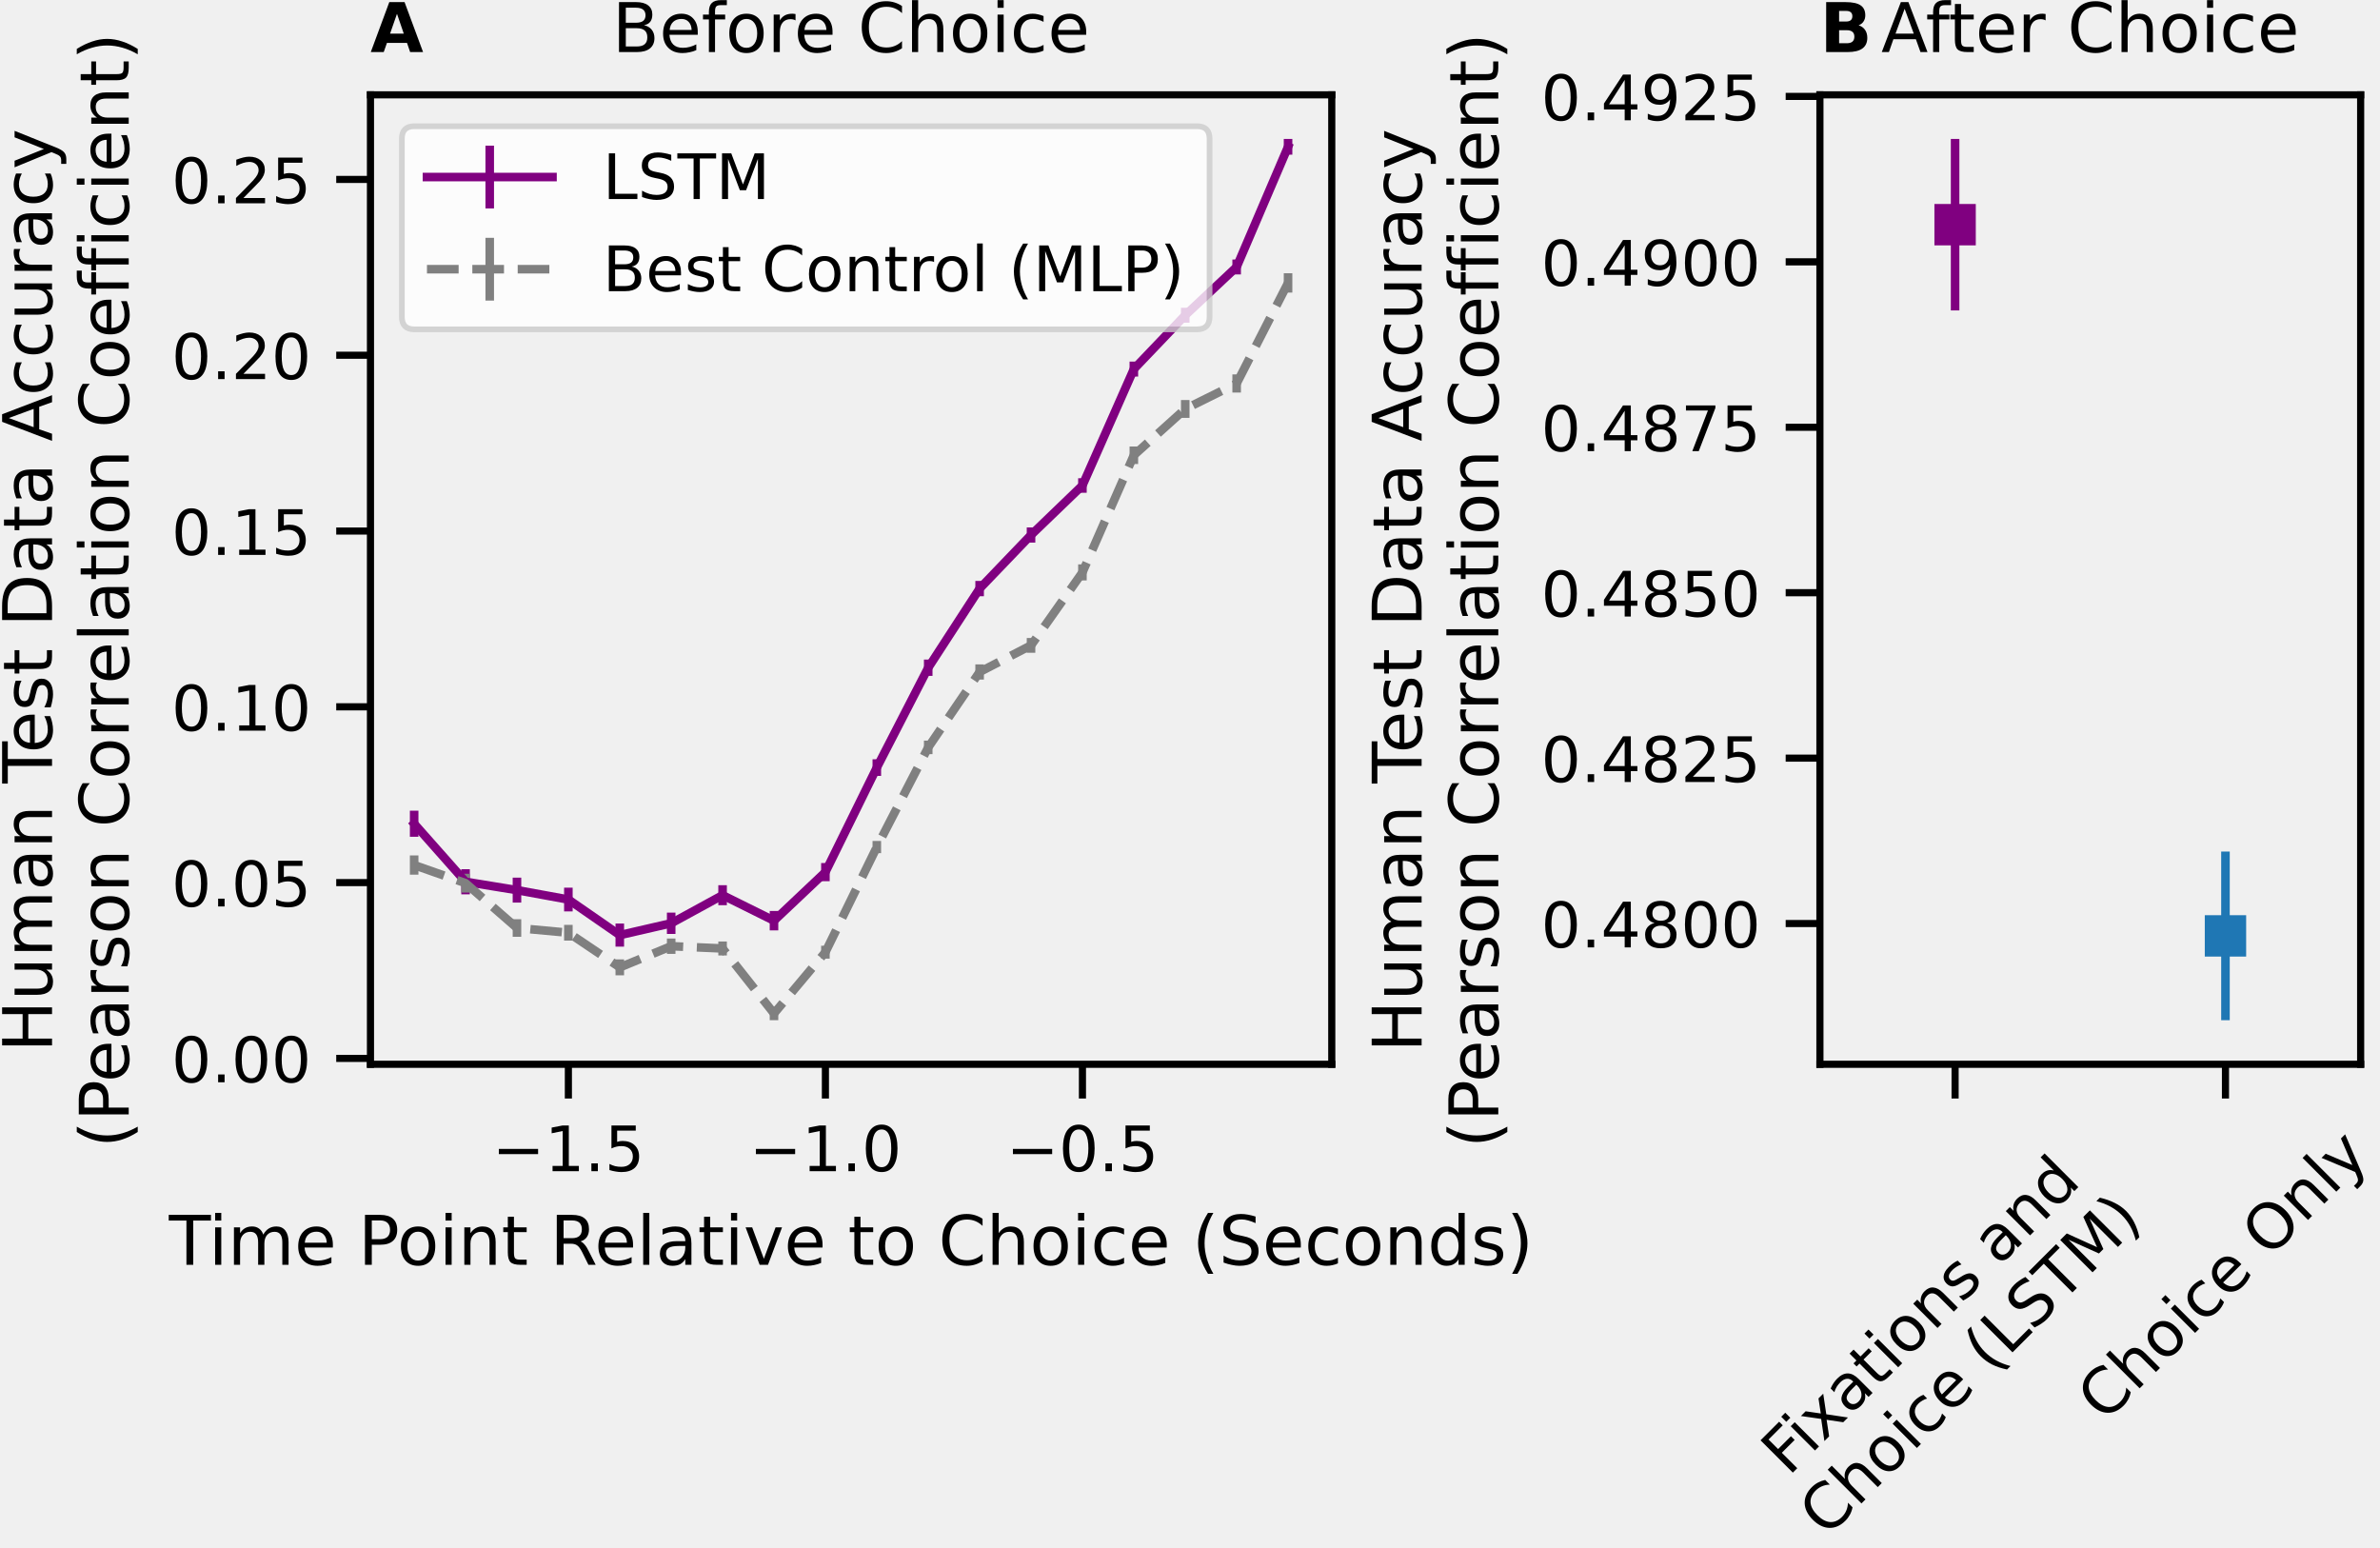
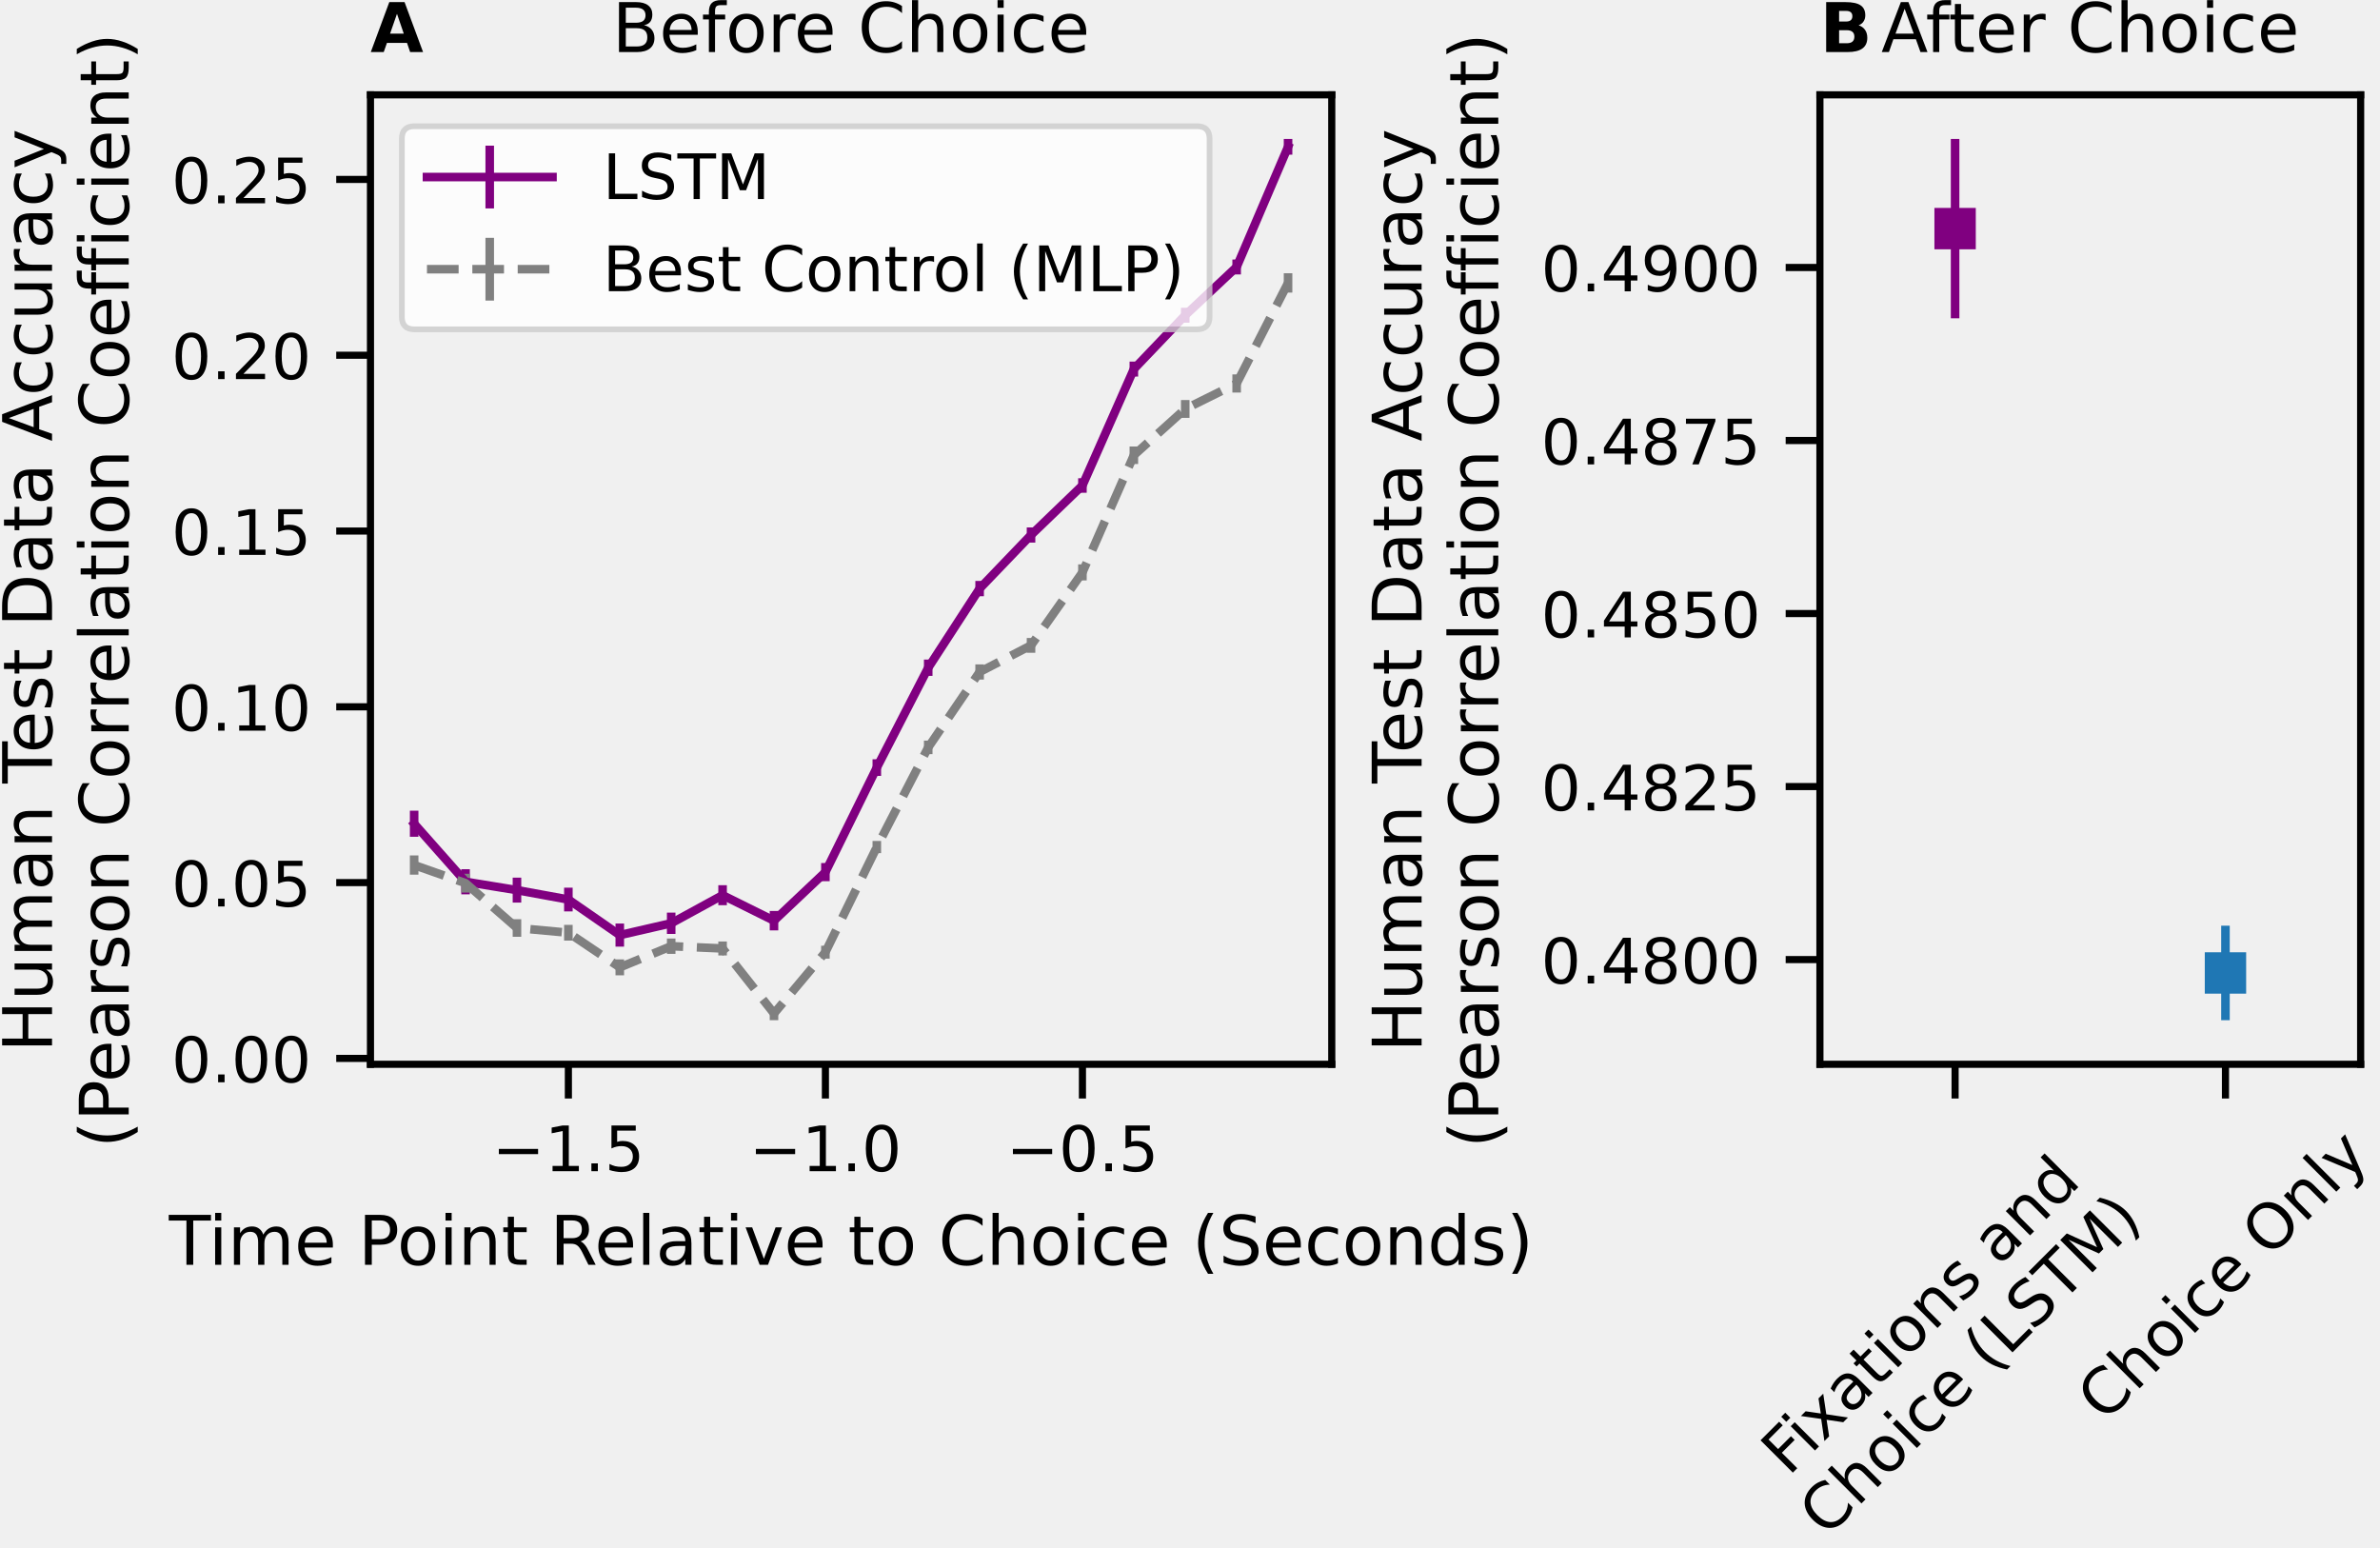
<svg xmlns="http://www.w3.org/2000/svg" xmlns:xlink="http://www.w3.org/1999/xlink" height="216.957pt" version="1.1" viewBox="0 0 333.648 216.957" width="333.648pt">
  <defs>
    <style type="text/css">
*{stroke-linecap:butt;stroke-linejoin:round;}
  </style>
  </defs>
  <g id="figure_1">
    <g id="patch_1">
      <path d="M 0 216.957  L 333.648 216.957  L 333.648 0  L 0 0  z " style="fill:none;" />
    </g>
    <g id="axes_1">
      <g id="patch_2">
        <path d="M 51.935 149.195  L 186.697 149.195  L 186.697 13.294  L 51.935 13.294  z " style="fill:none;" />
      </g>
      <g id="matplotlib.axis_1">
        <g id="xtick_1">
          <g id="line2d_1">
            <defs>
-               <path d="M 0 0  L 0 4.8  " id="m5f0f8aa309" style="stroke:#000000;" />
+               <path d="M 0 0  L 0 4.8  " id="m56dc465447" style="stroke:#000000;" />
            </defs>
            <g>
-               <use style="stroke:#000000;" x="79.68" xlink:href="#m5f0f8aa309" y="149.195" />
+               <use style="stroke:#000000;" x="79.68" xlink:href="#m56dc465447" y="149.195" />
            </g>
          </g>
          <g id="text_1">
            <text style="font-family:DejaVu Sans;font-size:8.8px;font-style:normal;font-weight:normal;text-anchor:middle;" transform="rotate(-0, 79.67982, 164.1811)" x="79.68" y="164.181">−1.5</text>
          </g>
        </g>
        <g id="xtick_2">
          <g id="line2d_2">
            <g>
-               <use style="stroke:#000000;" x="115.713" xlink:href="#m5f0f8aa309" y="149.195" />
+               <use style="stroke:#000000;" x="115.713" xlink:href="#m56dc465447" y="149.195" />
            </g>
          </g>
          <g id="text_2">
            <text style="font-family:DejaVu Sans;font-size:8.8px;font-style:normal;font-weight:normal;text-anchor:middle;" transform="rotate(-0, 115.7125, 164.1811)" x="115.713" y="164.181">−1.0</text>
          </g>
        </g>
        <g id="xtick_3">
          <g id="line2d_3">
            <g>
-               <use style="stroke:#000000;" x="151.745" xlink:href="#m5f0f8aa309" y="149.195" />
+               <use style="stroke:#000000;" x="151.745" xlink:href="#m56dc465447" y="149.195" />
            </g>
          </g>
          <g id="text_3">
            <text style="font-family:DejaVu Sans;font-size:8.8px;font-style:normal;font-weight:normal;text-anchor:middle;" transform="rotate(-0, 151.7452, 164.1811)" x="151.745" y="164.181">−0.5</text>
          </g>
        </g>
        <g id="text_4">
          <text style="font-family:DejaVu Sans;font-size:9.6px;font-style:normal;font-weight:normal;text-anchor:middle;" transform="rotate(-0, 119.3158, 177.3057)" x="119.316" y="177.306">Time Point Relative to Choice (Seconds)</text>
        </g>
      </g>
      <g id="matplotlib.axis_2">
        <g id="ytick_1">
          <g id="line2d_4">
            <defs>
-               <path d="M 0 0  L -4.8 0  " id="m8f99027090" style="stroke:#000000;" />
+               <path d="M 0 0  L -4.8 0  " id="m40280ecea9" style="stroke:#000000;" />
            </defs>
            <g>
-               <use style="stroke:#000000;" x="51.935" xlink:href="#m8f99027090" y="148.37" />
+               <use style="stroke:#000000;" x="51.935" xlink:href="#m40280ecea9" y="148.37" />
            </g>
          </g>
          <g id="text_5">
            <text style="font-family:DejaVu Sans;font-size:8.8px;font-style:normal;font-weight:normal;text-anchor:end;" transform="rotate(-0, 43.63465, 151.7134)" x="43.635" y="151.713">0.00</text>
          </g>
        </g>
        <g id="ytick_2">
          <g id="line2d_5">
            <g>
-               <use style="stroke:#000000;" x="51.935" xlink:href="#m8f99027090" y="123.727" />
+               <use style="stroke:#000000;" x="51.935" xlink:href="#m40280ecea9" y="123.727" />
            </g>
          </g>
          <g id="text_6">
            <text style="font-family:DejaVu Sans;font-size:8.8px;font-style:normal;font-weight:normal;text-anchor:end;" transform="rotate(-0, 43.63465, 127.0704)" x="43.635" y="127.07">0.05</text>
          </g>
        </g>
        <g id="ytick_3">
          <g id="line2d_6">
            <g>
-               <use style="stroke:#000000;" x="51.935" xlink:href="#m8f99027090" y="99.084" />
+               <use style="stroke:#000000;" x="51.935" xlink:href="#m40280ecea9" y="99.084" />
            </g>
          </g>
          <g id="text_7">
            <text style="font-family:DejaVu Sans;font-size:8.8px;font-style:normal;font-weight:normal;text-anchor:end;" transform="rotate(-0, 43.63465, 102.4273)" x="43.635" y="102.427">0.10</text>
          </g>
        </g>
        <g id="ytick_4">
          <g id="line2d_7">
            <g>
-               <use style="stroke:#000000;" x="51.935" xlink:href="#m8f99027090" y="74.441" />
+               <use style="stroke:#000000;" x="51.935" xlink:href="#m40280ecea9" y="74.441" />
            </g>
          </g>
          <g id="text_8">
            <text style="font-family:DejaVu Sans;font-size:8.8px;font-style:normal;font-weight:normal;text-anchor:end;" transform="rotate(-0, 43.63465, 77.78429)" x="43.635" y="77.784">0.15</text>
          </g>
        </g>
        <g id="ytick_5">
          <g id="line2d_8">
            <g>
-               <use style="stroke:#000000;" x="51.935" xlink:href="#m8f99027090" y="49.798" />
+               <use style="stroke:#000000;" x="51.935" xlink:href="#m40280ecea9" y="49.798" />
            </g>
          </g>
          <g id="text_9">
            <text style="font-family:DejaVu Sans;font-size:8.8px;font-style:normal;font-weight:normal;text-anchor:end;" transform="rotate(-0, 43.63465, 53.14125)" x="43.635" y="53.141">0.20</text>
          </g>
        </g>
        <g id="ytick_6">
          <g id="line2d_9">
            <g>
-               <use style="stroke:#000000;" x="51.935" xlink:href="#m8f99027090" y="25.155" />
+               <use style="stroke:#000000;" x="51.935" xlink:href="#m40280ecea9" y="25.155" />
            </g>
          </g>
          <g id="text_10">
            <text style="font-family:DejaVu Sans;font-size:8.8px;font-style:normal;font-weight:normal;text-anchor:end;" transform="rotate(-0, 43.63465, 28.4982)" x="43.635" y="28.498">0.25</text>
          </g>
        </g>
        <g id="text_11">
          <text style="font-family:DejaVu Sans;font-size:9.6px;font-style:normal;font-weight:normal;" transform="translate(7.2945 147.4845)rotate(-90)">Human Test Data Accuracy </text>
          <text style="font-family:DejaVu Sans;font-size:9.6px;font-style:normal;font-weight:normal;" transform="translate(18.0444 160.9058)rotate(-90)"> (Pearson Correlation Coefficient)</text>
        </g>
      </g>
      <g id="LineCollection_1">
-         <path clip-path="url(#pd1b2c9f3e4)" d="M 58.06 117.303  L 58.06 113.641  " style="fill:none;stroke:#800080;stroke-width:1.2;" />
-         <path clip-path="url(#pd1b2c9f3e4)" d="M 65.267 125.375  L 65.267 121.847  " style="fill:none;stroke:#800080;stroke-width:1.2;" />
-         <path clip-path="url(#pd1b2c9f3e4)" d="M 72.473 126.532  L 72.473 123.033  " style="fill:none;stroke:#800080;stroke-width:1.2;" />
-         <path clip-path="url(#pd1b2c9f3e4)" d="M 79.68 127.764  L 79.68 124.437  " style="fill:none;stroke:#800080;stroke-width:1.2;" />
-         <path clip-path="url(#pd1b2c9f3e4)" d="M 86.886 132.706  L 86.886 129.466  " style="fill:none;stroke:#800080;stroke-width:1.2;" />
-         <path clip-path="url(#pd1b2c9f3e4)" d="M 94.093 130.926  L 94.093 127.93  " style="fill:none;stroke:#800080;stroke-width:1.2;" />
-         <path clip-path="url(#pd1b2c9f3e4)" d="M 101.299 126.891  L 101.299 124.092  " style="fill:none;stroke:#800080;stroke-width:1.2;" />
-         <path clip-path="url(#pd1b2c9f3e4)" d="M 108.506 130.423  L 108.506 127.706  " style="fill:none;stroke:#800080;stroke-width:1.2;" />
-         <path clip-path="url(#pd1b2c9f3e4)" d="M 115.713 123.527  L 115.713 120.983  " style="fill:none;stroke:#800080;stroke-width:1.2;" />
-         <path clip-path="url(#pd1b2c9f3e4)" d="M 122.919 108.768  L 122.919 106.442  " style="fill:none;stroke:#800080;stroke-width:1.2;" />
-         <path clip-path="url(#pd1b2c9f3e4)" d="M 130.126 94.75  L 130.126 92.464  " style="fill:none;stroke:#800080;stroke-width:1.2;" />
-         <path clip-path="url(#pd1b2c9f3e4)" d="M 137.332 83.579  L 137.332 81.441  " style="fill:none;stroke:#800080;stroke-width:1.2;" />
-         <path clip-path="url(#pd1b2c9f3e4)" d="M 144.539 76.06  L 144.539 73.935  " style="fill:none;stroke:#800080;stroke-width:1.2;" />
-         <path clip-path="url(#pd1b2c9f3e4)" d="M 151.745 69.078  L 151.745 67.037  " style="fill:none;stroke:#800080;stroke-width:1.2;" />
-         <path clip-path="url(#pd1b2c9f3e4)" d="M 158.952 52.791  L 158.952 50.687  " style="fill:none;stroke:#800080;stroke-width:1.2;" />
-         <path clip-path="url(#pd1b2c9f3e4)" d="M 166.158 45.236  L 166.158 43.143  " style="fill:none;stroke:#800080;stroke-width:1.2;" />
-         <path clip-path="url(#pd1b2c9f3e4)" d="M 173.365 38.469  L 173.365 36.381  " style="fill:none;stroke:#800080;stroke-width:1.2;" />
-         <path clip-path="url(#pd1b2c9f3e4)" d="M 180.571 21.678  L 180.571 19.472  " style="fill:none;stroke:#800080;stroke-width:1.2;" />
+         <path clip-path="url(#p487516bf33)" d="M 58.06 117.303  L 58.06 113.641  " style="fill:none;stroke:#800080;stroke-width:1.2;" />
+         <path clip-path="url(#p487516bf33)" d="M 65.267 125.375  L 65.267 121.847  " style="fill:none;stroke:#800080;stroke-width:1.2;" />
+         <path clip-path="url(#p487516bf33)" d="M 72.473 126.532  L 72.473 123.033  " style="fill:none;stroke:#800080;stroke-width:1.2;" />
+         <path clip-path="url(#p487516bf33)" d="M 79.68 127.764  L 79.68 124.437  " style="fill:none;stroke:#800080;stroke-width:1.2;" />
+         <path clip-path="url(#p487516bf33)" d="M 86.886 132.706  L 86.886 129.466  " style="fill:none;stroke:#800080;stroke-width:1.2;" />
+         <path clip-path="url(#p487516bf33)" d="M 94.093 130.926  L 94.093 127.93  " style="fill:none;stroke:#800080;stroke-width:1.2;" />
+         <path clip-path="url(#p487516bf33)" d="M 101.299 126.891  L 101.299 124.092  " style="fill:none;stroke:#800080;stroke-width:1.2;" />
+         <path clip-path="url(#p487516bf33)" d="M 108.506 130.423  L 108.506 127.706  " style="fill:none;stroke:#800080;stroke-width:1.2;" />
+         <path clip-path="url(#p487516bf33)" d="M 115.713 123.527  L 115.713 120.983  " style="fill:none;stroke:#800080;stroke-width:1.2;" />
+         <path clip-path="url(#p487516bf33)" d="M 122.919 108.768  L 122.919 106.442  " style="fill:none;stroke:#800080;stroke-width:1.2;" />
+         <path clip-path="url(#p487516bf33)" d="M 130.126 94.75  L 130.126 92.464  " style="fill:none;stroke:#800080;stroke-width:1.2;" />
+         <path clip-path="url(#p487516bf33)" d="M 137.332 83.579  L 137.332 81.441  " style="fill:none;stroke:#800080;stroke-width:1.2;" />
+         <path clip-path="url(#p487516bf33)" d="M 144.539 76.06  L 144.539 73.935  " style="fill:none;stroke:#800080;stroke-width:1.2;" />
+         <path clip-path="url(#p487516bf33)" d="M 151.745 69.078  L 151.745 67.037  " style="fill:none;stroke:#800080;stroke-width:1.2;" />
+         <path clip-path="url(#p487516bf33)" d="M 158.952 52.791  L 158.952 50.687  " style="fill:none;stroke:#800080;stroke-width:1.2;" />
+         <path clip-path="url(#p487516bf33)" d="M 166.158 45.236  L 166.158 43.143  " style="fill:none;stroke:#800080;stroke-width:1.2;" />
+         <path clip-path="url(#p487516bf33)" d="M 173.365 38.469  L 173.365 36.381  " style="fill:none;stroke:#800080;stroke-width:1.2;" />
+         <path clip-path="url(#p487516bf33)" d="M 180.571 21.678  L 180.571 19.472  " style="fill:none;stroke:#800080;stroke-width:1.2;" />
      </g>
      <g id="LineCollection_2">
-         <path clip-path="url(#pd1b2c9f3e4)" d="M 58.06 122.617  L 58.06 119.918  " style="fill:none;stroke:#808080;stroke-width:1.2;" />
-         <path clip-path="url(#pd1b2c9f3e4)" d="M 65.267 125.123  L 65.267 122.489  " style="fill:none;stroke:#808080;stroke-width:1.2;" />
-         <path clip-path="url(#pd1b2c9f3e4)" d="M 72.473 131.323  L 72.473 128.855  " style="fill:none;stroke:#808080;stroke-width:1.2;" />
-         <path clip-path="url(#pd1b2c9f3e4)" d="M 79.68 131.861  L 79.68 129.647  " style="fill:none;stroke:#808080;stroke-width:1.2;" />
-         <path clip-path="url(#pd1b2c9f3e4)" d="M 86.886 136.725  L 86.886 134.493  " style="fill:none;stroke:#808080;stroke-width:1.2;" />
-         <path clip-path="url(#pd1b2c9f3e4)" d="M 94.093 133.717  L 94.093 131.565  " style="fill:none;stroke:#808080;stroke-width:1.2;" />
-         <path clip-path="url(#pd1b2c9f3e4)" d="M 101.299 133.938  L 101.299 131.983  " style="fill:none;stroke:#808080;stroke-width:1.2;" />
-         <path clip-path="url(#pd1b2c9f3e4)" d="M 108.506 143.017  L 108.506 141.129  " style="fill:none;stroke:#808080;stroke-width:1.2;" />
-         <path clip-path="url(#pd1b2c9f3e4)" d="M 115.713 134.386  L 115.713 132.577  " style="fill:none;stroke:#808080;stroke-width:1.2;" />
-         <path clip-path="url(#pd1b2c9f3e4)" d="M 122.919 119.6  L 122.919 117.887  " style="fill:none;stroke:#808080;stroke-width:1.2;" />
-         <path clip-path="url(#pd1b2c9f3e4)" d="M 130.126 105.716  L 130.126 103.826  " style="fill:none;stroke:#808080;stroke-width:1.2;" />
-         <path clip-path="url(#pd1b2c9f3e4)" d="M 137.332 95.259  L 137.332 93.14  " style="fill:none;stroke:#808080;stroke-width:1.2;" />
-         <path clip-path="url(#pd1b2c9f3e4)" d="M 144.539 91.509  L 144.539 89.433  " style="fill:none;stroke:#808080;stroke-width:1.2;" />
-         <path clip-path="url(#pd1b2c9f3e4)" d="M 151.745 81.368  L 151.745 79.117  " style="fill:none;stroke:#808080;stroke-width:1.2;" />
-         <path clip-path="url(#pd1b2c9f3e4)" d="M 158.952 65.044  L 158.952 62.591  " style="fill:none;stroke:#808080;stroke-width:1.2;" />
-         <path clip-path="url(#pd1b2c9f3e4)" d="M 166.158 58.576  L 166.158 56.077  " style="fill:none;stroke:#808080;stroke-width:1.2;" />
-         <path clip-path="url(#pd1b2c9f3e4)" d="M 173.365 55.026  L 173.365 52.485  " style="fill:none;stroke:#808080;stroke-width:1.2;" />
-         <path clip-path="url(#pd1b2c9f3e4)" d="M 180.571 41.017  L 180.571 38.305  " style="fill:none;stroke:#808080;stroke-width:1.2;" />
+         <path clip-path="url(#p487516bf33)" d="M 58.06 122.617  L 58.06 119.918  " style="fill:none;stroke:#808080;stroke-width:1.2;" />
+         <path clip-path="url(#p487516bf33)" d="M 65.267 125.123  L 65.267 122.489  " style="fill:none;stroke:#808080;stroke-width:1.2;" />
+         <path clip-path="url(#p487516bf33)" d="M 72.473 131.323  L 72.473 128.855  " style="fill:none;stroke:#808080;stroke-width:1.2;" />
+         <path clip-path="url(#p487516bf33)" d="M 79.68 131.861  L 79.68 129.647  " style="fill:none;stroke:#808080;stroke-width:1.2;" />
+         <path clip-path="url(#p487516bf33)" d="M 86.886 136.725  L 86.886 134.493  " style="fill:none;stroke:#808080;stroke-width:1.2;" />
+         <path clip-path="url(#p487516bf33)" d="M 94.093 133.717  L 94.093 131.565  " style="fill:none;stroke:#808080;stroke-width:1.2;" />
+         <path clip-path="url(#p487516bf33)" d="M 101.299 133.938  L 101.299 131.983  " style="fill:none;stroke:#808080;stroke-width:1.2;" />
+         <path clip-path="url(#p487516bf33)" d="M 108.506 143.017  L 108.506 141.129  " style="fill:none;stroke:#808080;stroke-width:1.2;" />
+         <path clip-path="url(#p487516bf33)" d="M 115.713 134.386  L 115.713 132.577  " style="fill:none;stroke:#808080;stroke-width:1.2;" />
+         <path clip-path="url(#p487516bf33)" d="M 122.919 119.6  L 122.919 117.887  " style="fill:none;stroke:#808080;stroke-width:1.2;" />
+         <path clip-path="url(#p487516bf33)" d="M 130.126 105.716  L 130.126 103.826  " style="fill:none;stroke:#808080;stroke-width:1.2;" />
+         <path clip-path="url(#p487516bf33)" d="M 137.332 95.259  L 137.332 93.14  " style="fill:none;stroke:#808080;stroke-width:1.2;" />
+         <path clip-path="url(#p487516bf33)" d="M 144.539 91.509  L 144.539 89.433  " style="fill:none;stroke:#808080;stroke-width:1.2;" />
+         <path clip-path="url(#p487516bf33)" d="M 151.745 81.368  L 151.745 79.117  " style="fill:none;stroke:#808080;stroke-width:1.2;" />
+         <path clip-path="url(#p487516bf33)" d="M 158.952 65.044  L 158.952 62.591  " style="fill:none;stroke:#808080;stroke-width:1.2;" />
+         <path clip-path="url(#p487516bf33)" d="M 166.158 58.576  L 166.158 56.077  " style="fill:none;stroke:#808080;stroke-width:1.2;" />
+         <path clip-path="url(#p487516bf33)" d="M 173.365 55.026  L 173.365 52.485  " style="fill:none;stroke:#808080;stroke-width:1.2;" />
+         <path clip-path="url(#p487516bf33)" d="M 180.571 41.017  L 180.571 38.305  " style="fill:none;stroke:#808080;stroke-width:1.2;" />
      </g>
      <g id="line2d_10">
-         <path clip-path="url(#pd1b2c9f3e4)" d="M 58.06 115.472  L 65.267 123.611  L 72.473 124.783  L 79.68 126.1  L 86.886 131.086  L 94.093 129.428  L 101.299 125.492  L 108.506 129.064  L 115.713 122.255  L 122.919 107.605  L 130.126 93.607  L 137.332 82.51  L 144.539 74.997  L 151.745 68.057  L 158.952 51.739  L 166.158 44.189  L 173.365 37.425  L 180.571 20.575  " style="fill:none;stroke:#800080;stroke-linecap:square;stroke-width:1.2;" />
+         <path clip-path="url(#p487516bf33)" d="M 58.06 115.472  L 65.267 123.611  L 72.473 124.783  L 79.68 126.1  L 86.886 131.086  L 94.093 129.428  L 101.299 125.492  L 108.506 129.064  L 115.713 122.255  L 122.919 107.605  L 130.126 93.607  L 137.332 82.51  L 144.539 74.997  L 151.745 68.057  L 158.952 51.739  L 166.158 44.189  L 173.365 37.425  L 180.571 20.575  " style="fill:none;stroke:#800080;stroke-linecap:square;stroke-width:1.2;" />
      </g>
      <g id="line2d_11">
-         <path clip-path="url(#pd1b2c9f3e4)" d="M 58.06 121.268  L 65.267 123.806  L 72.473 130.089  L 79.68 130.754  L 86.886 135.609  L 94.093 132.641  L 101.299 132.96  L 108.506 142.073  L 115.713 133.481  L 122.919 118.744  L 130.126 104.771  L 137.332 94.199  L 144.539 90.471  L 151.745 80.243  L 158.952 63.817  L 166.158 57.326  L 173.365 53.755  L 180.571 39.661  " style="fill:none;stroke:#808080;stroke-dasharray:4.44,1.92;stroke-dashoffset:0;stroke-width:1.2;" />
+         <path clip-path="url(#p487516bf33)" d="M 58.06 121.268  L 65.267 123.806  L 72.473 130.089  L 79.68 130.754  L 86.886 135.609  L 94.093 132.641  L 101.299 132.96  L 108.506 142.073  L 115.713 133.481  L 122.919 118.744  L 130.126 104.771  L 137.332 94.199  L 144.539 90.471  L 151.745 80.243  L 158.952 63.817  L 166.158 57.326  L 173.365 53.755  L 180.571 39.661  " style="fill:none;stroke:#808080;stroke-dasharray:4.44,1.92;stroke-dashoffset:0;stroke-width:1.2;" />
      </g>
      <g id="patch_3">
        <path d="M 51.935 149.195  L 51.935 13.294  " style="fill:none;stroke:#000000;stroke-linecap:square;stroke-linejoin:miter;" />
      </g>
      <g id="patch_4">
        <path d="M 186.697 149.195  L 186.697 13.294  " style="fill:none;stroke:#000000;stroke-linecap:square;stroke-linejoin:miter;" />
      </g>
      <g id="patch_5">
        <path d="M 51.935 149.195  L 186.697 149.195  " style="fill:none;stroke:#000000;stroke-linecap:square;stroke-linejoin:miter;" />
      </g>
      <g id="patch_6">
        <path d="M 51.935 13.294  L 186.697 13.294  " style="fill:none;stroke:#000000;stroke-linecap:square;stroke-linejoin:miter;" />
      </g>
      <g id="text_12">
        <text style="font-family:DejaVu Sans;font-size:9.6px;font-style:normal;font-weight:normal;text-anchor:middle;" transform="rotate(-0, 119.3158, 7.2945)" x="119.316" y="7.295">Before Choice</text>
      </g>
      <g id="text_13">
        <text style="font-family:DejaVu Sans;font-size:9.6px;font-style:normal;font-weight:bold;text-anchor:start;" transform="rotate(-0, 51.93465, 7.2945)" x="51.935" y="7.295">A</text>
      </g>
      <g id="legend_1">
        <g id="patch_7">
          <path d="M 58.095 46.168  L 167.809 46.168  Q 169.569 46.168 169.569 44.408  L 169.569 19.454  Q 169.569 17.695 167.809 17.695  L 58.095 17.695  Q 56.335 17.695 56.335 19.454  L 56.335 44.408  Q 56.335 46.168 58.095 46.168  z " style="fill:#ffffff;opacity:0.8;stroke:#cccccc;stroke-linejoin:miter;stroke-width:0.8;" />
        </g>
        <g id="LineCollection_3">
          <path d="M 68.655 29.221  L 68.655 20.421  " style="fill:none;stroke:#800080;stroke-width:1.2;" />
        </g>
        <g id="line2d_12">
          <path d="M 59.855 24.821  L 77.455 24.821  " style="fill:none;stroke:#800080;stroke-linecap:square;stroke-width:1.2;" />
        </g>
        <g id="line2d_13" />
        <g id="text_14">
          <text style="font-family:DejaVu Sans;font-size:8.8px;font-style:normal;font-weight:normal;text-anchor:start;" transform="rotate(-0, 84.49465, 27.90113)" x="84.495" y="27.901">LSTM</text>
        </g>
        <g id="LineCollection_4">
          <path d="M 68.655 42.138  L 68.655 33.338  " style="fill:none;stroke:#808080;stroke-width:1.2;" />
        </g>
        <g id="line2d_14">
          <path d="M 59.855 37.738  L 77.455 37.738  " style="fill:none;stroke:#808080;stroke-dasharray:4.44,1.92;stroke-dashoffset:0;stroke-width:1.2;" />
        </g>
        <g id="line2d_15" />
        <g id="text_15">
          <text style="font-family:DejaVu Sans;font-size:8.8px;font-style:normal;font-weight:normal;text-anchor:start;" transform="rotate(-0, 84.49465, 40.81788)" x="84.495" y="40.818">Best Control (MLP)</text>
        </g>
      </g>
    </g>
    <g id="axes_2">
      <g id="patch_8">
        <path d="M 255.131 149.195  L 330.935 149.195  L 330.935 13.294  L 255.131 13.294  z " style="fill:none;" />
      </g>
      <g id="matplotlib.axis_3">
        <g id="xtick_4">
          <g id="line2d_16">
            <g>
-               <use style="stroke:#000000;" x="274.082" xlink:href="#m5f0f8aa309" y="149.195" />
+               <use style="stroke:#000000;" x="274.082" xlink:href="#m56dc465447" y="149.195" />
            </g>
          </g>
          <g id="text_16">
            <text style="font-family:DejaVu Sans;font-size:8.8px;font-style:normal;font-weight:normal;" transform="translate(250.7271 207.0468)rotate(-45)">Fixations and </text>
            <text style="font-family:DejaVu Sans;font-size:8.8px;font-style:normal;font-weight:normal;" transform="translate(256.0465 215.6632)rotate(-45)"> Choice (LSTM)</text>
          </g>
        </g>
        <g id="xtick_5">
          <g id="line2d_17">
            <g>
-               <use style="stroke:#000000;" x="311.984" xlink:href="#m5f0f8aa309" y="149.195" />
+               <use style="stroke:#000000;" x="311.984" xlink:href="#m56dc465447" y="149.195" />
            </g>
          </g>
          <g id="text_17">
            <text style="font-family:DejaVu Sans;font-size:8.8px;font-style:normal;font-weight:normal;" transform="translate(295.0477 199.5287)rotate(-45)">Choice Only</text>
          </g>
        </g>
      </g>
      <g id="matplotlib.axis_4">
        <g id="ytick_7">
          <g id="line2d_18">
            <g>
-               <use style="stroke:#000000;" x="255.131" xlink:href="#m8f99027090" y="129.467" />
+               <use style="stroke:#000000;" x="255.131" xlink:href="#m40280ecea9" y="134.52" />
            </g>
          </g>
          <g id="text_18">
-             <text style="font-family:DejaVu Sans;font-size:8.8px;font-style:normal;font-weight:normal;text-anchor:end;" transform="rotate(-0, 246.8309, 132.8099)" x="246.831" y="132.81">0.4800</text>
+             <text style="font-family:DejaVu Sans;font-size:8.8px;font-style:normal;font-weight:normal;text-anchor:end;" transform="rotate(-0, 246.8309, 137.8634)" x="246.831" y="137.863">0.4800</text>
          </g>
        </g>
        <g id="ytick_8">
          <g id="line2d_19">
            <g>
-               <use style="stroke:#000000;" x="255.131" xlink:href="#m8f99027090" y="106.276" />
+               <use style="stroke:#000000;" x="255.131" xlink:href="#m40280ecea9" y="110.265" />
            </g>
          </g>
          <g id="text_19">
-             <text style="font-family:DejaVu Sans;font-size:8.8px;font-style:normal;font-weight:normal;text-anchor:end;" transform="rotate(-0, 246.8309, 109.6197)" x="246.831" y="109.62">0.4825</text>
+             <text style="font-family:DejaVu Sans;font-size:8.8px;font-style:normal;font-weight:normal;text-anchor:end;" transform="rotate(-0, 246.8309, 113.6078)" x="246.831" y="113.608">0.4825</text>
          </g>
        </g>
        <g id="ytick_9">
          <g id="line2d_20">
            <g>
-               <use style="stroke:#000000;" x="255.131" xlink:href="#m8f99027090" y="83.086" />
+               <use style="stroke:#000000;" x="255.131" xlink:href="#m40280ecea9" y="86.009" />
            </g>
          </g>
          <g id="text_20">
-             <text style="font-family:DejaVu Sans;font-size:8.8px;font-style:normal;font-weight:normal;text-anchor:end;" transform="rotate(-0, 246.8309, 86.42955)" x="246.831" y="86.43">0.4850</text>
+             <text style="font-family:DejaVu Sans;font-size:8.8px;font-style:normal;font-weight:normal;text-anchor:end;" transform="rotate(-0, 246.8309, 89.35224)" x="246.831" y="89.352">0.4850</text>
          </g>
        </g>
        <g id="ytick_10">
          <g id="line2d_21">
            <g>
-               <use style="stroke:#000000;" x="255.131" xlink:href="#m8f99027090" y="59.896" />
+               <use style="stroke:#000000;" x="255.131" xlink:href="#m40280ecea9" y="61.753" />
            </g>
          </g>
          <g id="text_21">
-             <text style="font-family:DejaVu Sans;font-size:8.8px;font-style:normal;font-weight:normal;text-anchor:end;" transform="rotate(-0, 246.8309, 63.2394)" x="246.831" y="63.239">0.4875</text>
+             <text style="font-family:DejaVu Sans;font-size:8.8px;font-style:normal;font-weight:normal;text-anchor:end;" transform="rotate(-0, 246.8309, 65.09664)" x="246.831" y="65.097">0.4875</text>
          </g>
        </g>
        <g id="ytick_11">
          <g id="line2d_22">
            <g>
-               <use style="stroke:#000000;" x="255.131" xlink:href="#m8f99027090" y="36.706" />
+               <use style="stroke:#000000;" x="255.131" xlink:href="#m40280ecea9" y="37.498" />
            </g>
          </g>
          <g id="text_22">
-             <text style="font-family:DejaVu Sans;font-size:8.8px;font-style:normal;font-weight:normal;text-anchor:end;" transform="rotate(-0, 246.8309, 40.04924)" x="246.831" y="40.049">0.4900</text>
-           </g>
-         </g>
-         <g id="ytick_12">
-           <g id="line2d_23">
-             <g>
-               <use style="stroke:#000000;" x="255.131" xlink:href="#m8f99027090" y="13.516" />
-             </g>
-           </g>
-           <g id="text_23">
-             <text style="font-family:DejaVu Sans;font-size:8.8px;font-style:normal;font-weight:normal;text-anchor:end;" transform="rotate(-0, 246.8309, 16.85909)" x="246.831" y="16.859">0.4925</text>
-           </g>
-         </g>
-         <g id="text_24">
+             <text style="font-family:DejaVu Sans;font-size:8.8px;font-style:normal;font-weight:normal;text-anchor:end;" transform="rotate(-0, 246.8309, 40.84105)" x="246.831" y="40.841">0.4900</text>
+           </g>
+         </g>
+         <g id="text_23">
          <text style="font-family:DejaVu Sans;font-size:9.6px;font-style:normal;font-weight:normal;" transform="translate(199.2927 147.4845)rotate(-90)">Human Test Data Accuracy </text>
          <text style="font-family:DejaVu Sans;font-size:9.6px;font-style:normal;font-weight:normal;" transform="translate(210.0426 160.9058)rotate(-90)"> (Pearson Correlation Coefficient)</text>
        </g>
      </g>
      <g id="LineCollection_5">
-         <path clip-path="url(#p4cd9d0b008)" d="M 274.082 43.519  L 274.082 19.472  " style="fill:none;stroke:#800080;stroke-width:1.2;" />
+         <path clip-path="url(#pcb27601a40)" d="M 274.082 44.624  L 274.082 19.472  " style="fill:none;stroke:#800080;stroke-width:1.2;" />
      </g>
      <g id="LineCollection_6">
-         <path clip-path="url(#p4cd9d0b008)" d="M 311.984 143.017  L 311.984 119.377  " style="fill:none;stroke:#1f77b4;stroke-width:1.2;" />
+         <path clip-path="url(#pcb27601a40)" d="M 311.984 143.017  L 311.984 129.77  " style="fill:none;stroke:#1f77b4;stroke-width:1.2;" />
+       </g>
+       <g id="line2d_23">
+         <path clip-path="url(#pcb27601a40)" d="M 274.082 32.048  " style="fill:none;stroke:#800080;stroke-linecap:square;stroke-width:1.2;" />
+         <defs>
+           <path d="M -2.4 2.4  L 2.4 2.4  L 2.4 -2.4  L -2.4 -2.4  z " id="ma7349f68d4" style="stroke:#800080;stroke-linejoin:miter;" />
+         </defs>
+         <g clip-path="url(#pcb27601a40)">
+           <use style="fill:#800080;stroke:#800080;stroke-linejoin:miter;" x="274.082" xlink:href="#ma7349f68d4" y="32.048" />
+         </g>
      </g>
      <g id="line2d_24">
-         <path clip-path="url(#p4cd9d0b008)" d="M 274.082 31.496  " style="fill:none;stroke:#800080;stroke-linecap:square;stroke-width:1.2;" />
+         <path clip-path="url(#pcb27601a40)" d="M 311.984 136.394  " style="fill:none;stroke:#1f77b4;stroke-linecap:square;stroke-width:1.2;" />
        <defs>
-           <path d="M -2.4 2.4  L 2.4 2.4  L 2.4 -2.4  L -2.4 -2.4  z " id="m97baaef002" style="stroke:#800080;stroke-linejoin:miter;" />
+           <path d="M -2.4 2.4  L 2.4 2.4  L 2.4 -2.4  L -2.4 -2.4  z " id="m6f7774ebe7" style="stroke:#1f77b4;stroke-linejoin:miter;" />
        </defs>
-         <g clip-path="url(#p4cd9d0b008)">
-           <use style="fill:#800080;stroke:#800080;stroke-linejoin:miter;" x="274.082" xlink:href="#m97baaef002" y="31.496" />
-         </g>
-       </g>
-       <g id="line2d_25">
-         <path clip-path="url(#p4cd9d0b008)" d="M 311.984 131.197  " style="fill:none;stroke:#1f77b4;stroke-linecap:square;stroke-width:1.2;" />
-         <defs>
-           <path d="M -2.4 2.4  L 2.4 2.4  L 2.4 -2.4  L -2.4 -2.4  z " id="m82841b6be9" style="stroke:#1f77b4;stroke-linejoin:miter;" />
-         </defs>
-         <g clip-path="url(#p4cd9d0b008)">
-           <use style="fill:#1f77b4;stroke:#1f77b4;stroke-linejoin:miter;" x="311.984" xlink:href="#m82841b6be9" y="131.197" />
+         <g clip-path="url(#pcb27601a40)">
+           <use style="fill:#1f77b4;stroke:#1f77b4;stroke-linejoin:miter;" x="311.984" xlink:href="#m6f7774ebe7" y="136.394" />
        </g>
      </g>
      <g id="patch_9">
        <path d="M 255.131 149.195  L 255.131 13.294  " style="fill:none;stroke:#000000;stroke-linecap:square;stroke-linejoin:miter;" />
      </g>
      <g id="patch_10">
        <path d="M 330.935 149.195  L 330.935 13.294  " style="fill:none;stroke:#000000;stroke-linecap:square;stroke-linejoin:miter;" />
      </g>
      <g id="patch_11">
        <path d="M 255.131 149.195  L 330.935 149.195  " style="fill:none;stroke:#000000;stroke-linecap:square;stroke-linejoin:miter;" />
      </g>
      <g id="patch_12">
        <path d="M 255.131 13.294  L 330.935 13.294  " style="fill:none;stroke:#000000;stroke-linecap:square;stroke-linejoin:miter;" />
      </g>
+       <g id="text_24">
+         <text style="font-family:DejaVu Sans;font-size:9.6px;font-style:normal;font-weight:normal;text-anchor:middle;" transform="rotate(-0, 293.0328, 7.2945)" x="293.033" y="7.295">After Choice</text>
+       </g>
      <g id="text_25">
-         <text style="font-family:DejaVu Sans;font-size:9.6px;font-style:normal;font-weight:normal;text-anchor:middle;" transform="rotate(-0, 293.0328, 7.2945)" x="293.033" y="7.295">After Choice</text>
-       </g>
-       <g id="text_26">
        <text style="font-family:DejaVu Sans;font-size:9.6px;font-style:normal;font-weight:bold;text-anchor:start;" transform="rotate(-0, 255.1309, 7.2945)" x="255.131" y="7.295">B</text>
      </g>
    </g>
  </g>
  <defs>
-     <clipPath id="pd1b2c9f3e4">
+     <clipPath id="p487516bf33">
      <rect height="135.9" width="134.762" x="51.935" y="13.294" />
    </clipPath>
-     <clipPath id="p4cd9d0b008">
+     <clipPath id="pcb27601a40">
      <rect height="135.9" width="75.804" x="255.131" y="13.294" />
    </clipPath>
  </defs>
</svg>
